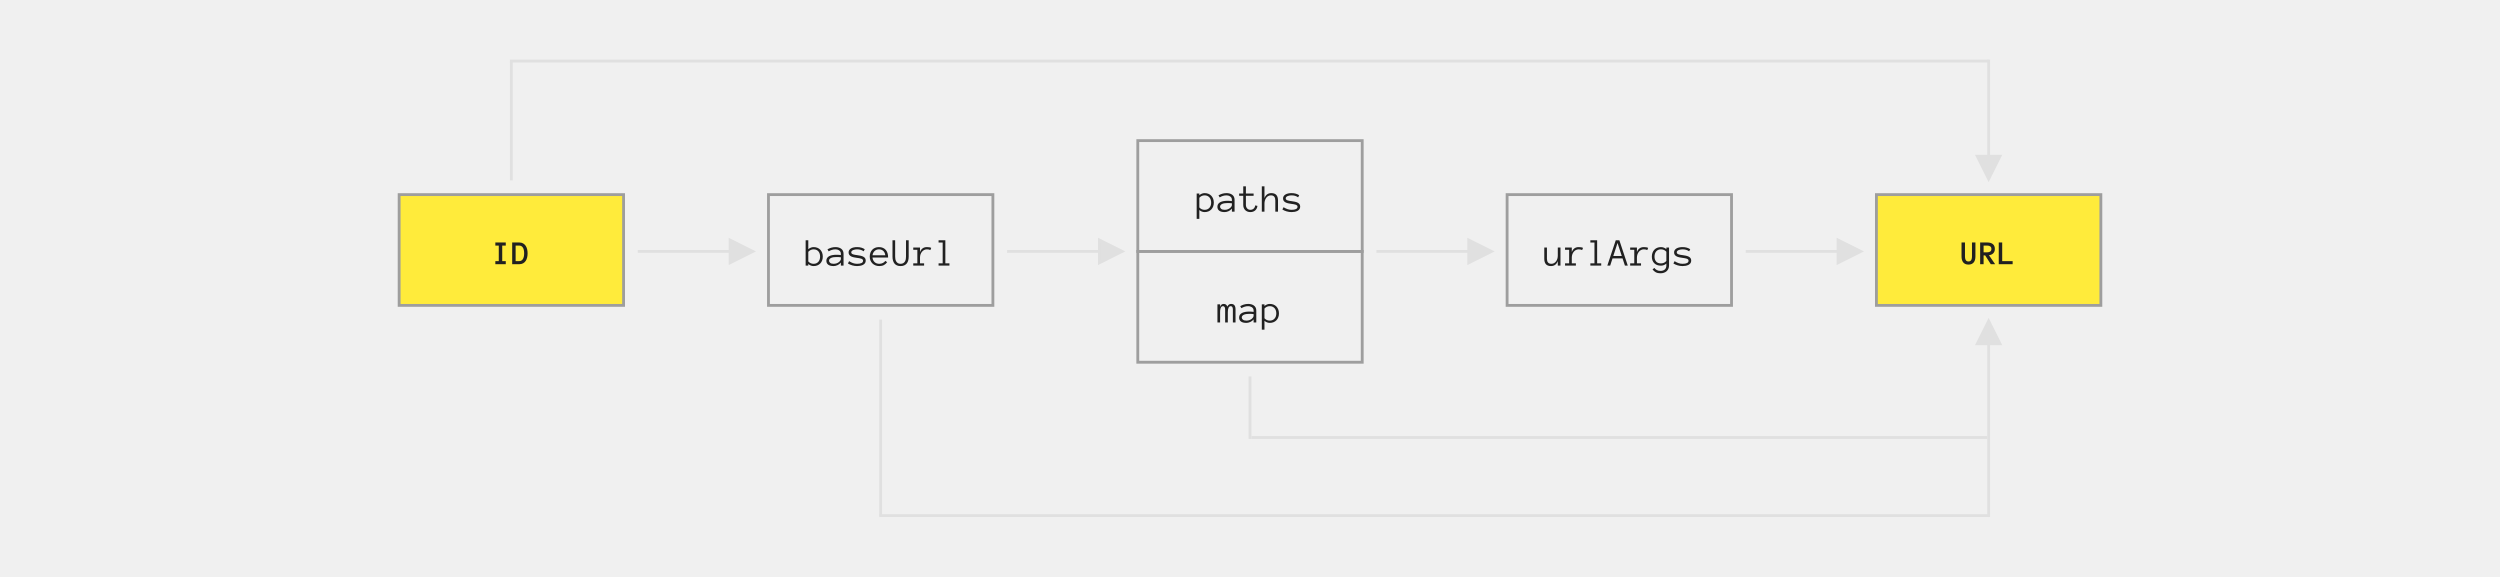
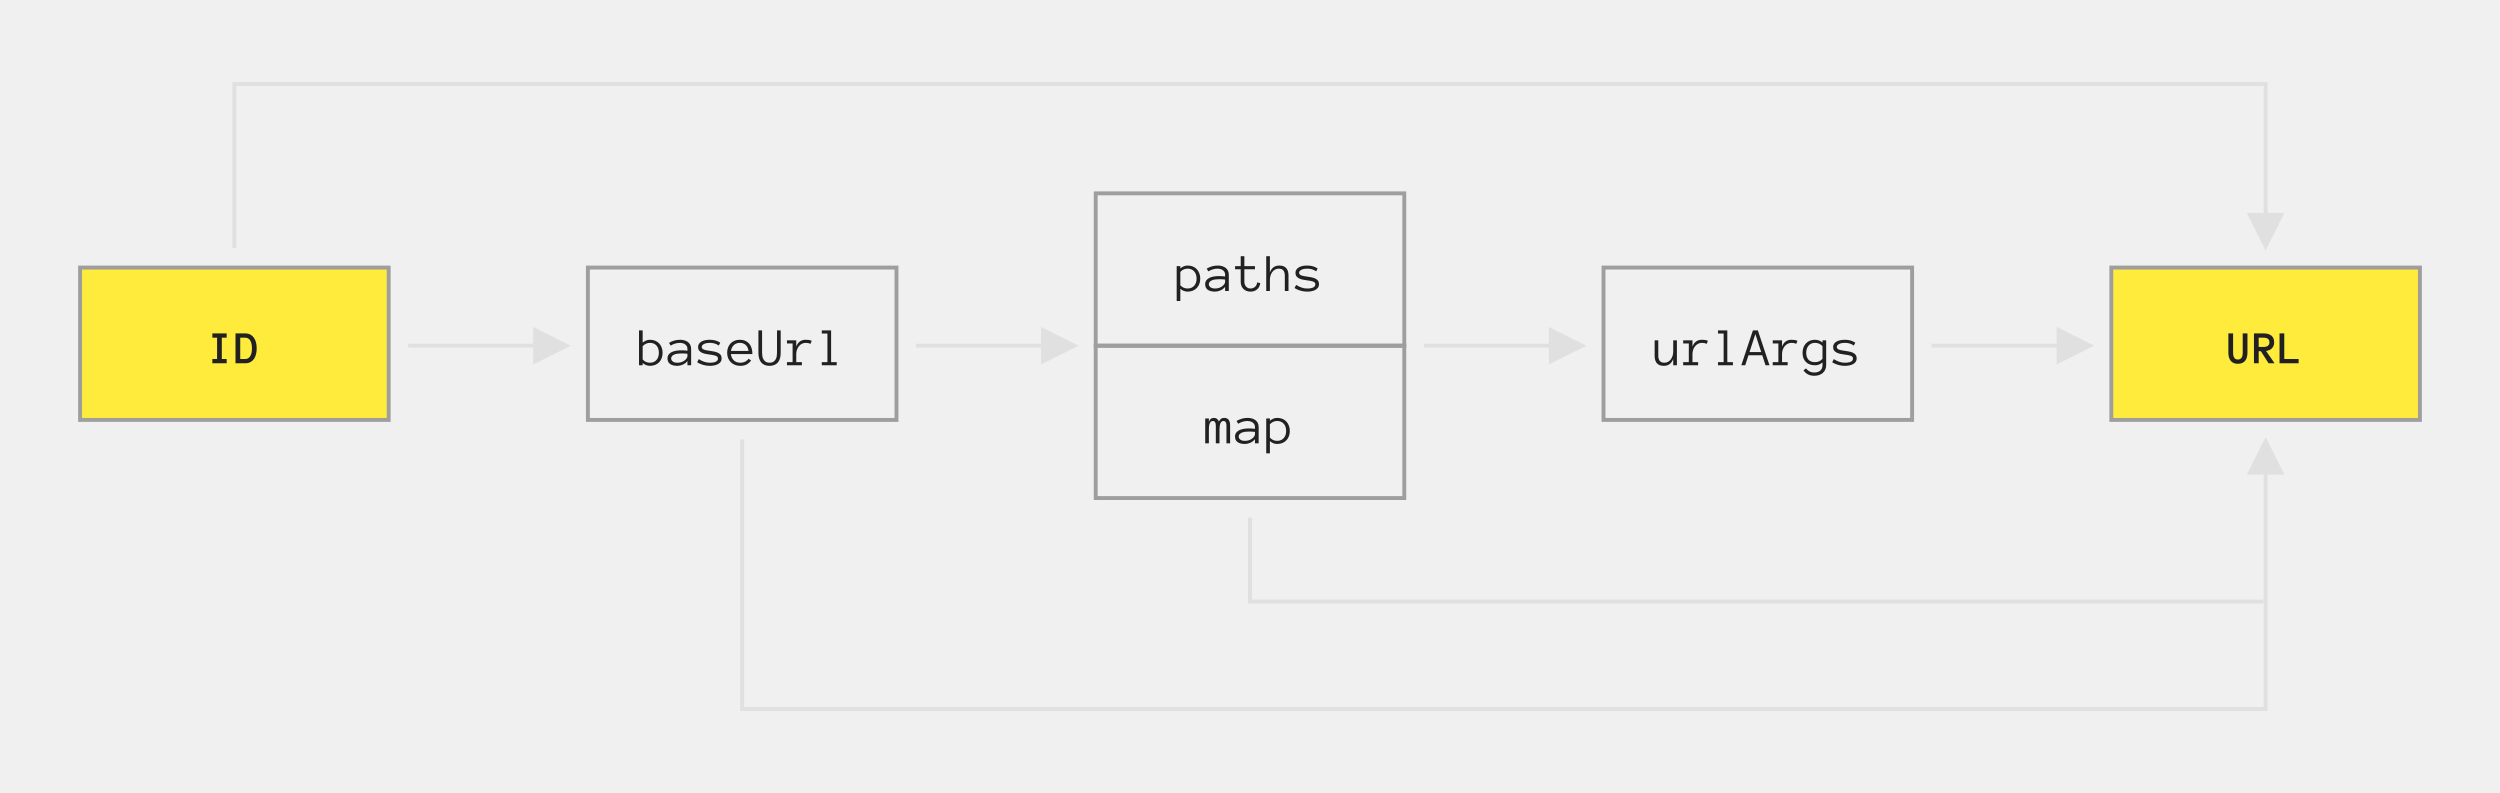
- <svg xmlns="http://www.w3.org/2000/svg" xmlns:xlink="http://www.w3.org/1999/xlink" width="880px" height="203px" viewBox="0 0 880 203" version="1.1">
+ <svg xmlns="http://www.w3.org/2000/svg" xmlns:xlink="http://www.w3.org/1999/xlink" width="640px" height="203px" viewBox="0 0 640 203" version="1.1">
  <defs>
    <rect id="path-1" x="0" y="0" width="80" height="40" />
    <mask id="mask-2" maskContentUnits="userSpaceOnUse" maskUnits="objectBoundingBox" x="0" y="0" width="80" height="40" fill="white">
      <use xlink:href="#path-1" />
    </mask>
    <rect id="path-3" x="0" y="0" width="80" height="40" />
    <mask id="mask-4" maskContentUnits="userSpaceOnUse" maskUnits="objectBoundingBox" x="0" y="0" width="80" height="40" fill="white">
      <use xlink:href="#path-3" />
    </mask>
    <rect id="path-5" x="0" y="0" width="80" height="40" />
    <mask id="mask-6" maskContentUnits="userSpaceOnUse" maskUnits="objectBoundingBox" x="0" y="0" width="80" height="40" fill="white">
      <use xlink:href="#path-5" />
    </mask>
    <rect id="path-7" x="0" y="0" width="80" height="40" />
    <mask id="mask-8" maskContentUnits="userSpaceOnUse" maskUnits="objectBoundingBox" x="0" y="0" width="80" height="40" fill="white">
      <use xlink:href="#path-7" />
    </mask>
    <rect id="path-9" x="0" y="0" width="80" height="40" />
    <mask id="mask-10" maskContentUnits="userSpaceOnUse" maskUnits="objectBoundingBox" x="0" y="0" width="80" height="40" fill="white">
      <use xlink:href="#path-9" />
    </mask>
    <rect id="path-11" x="0" y="0" width="80" height="40" />
    <mask id="mask-12" maskContentUnits="userSpaceOnUse" maskUnits="objectBoundingBox" x="0" y="0" width="80" height="40" fill="white">
      <use xlink:href="#path-11" />
    </mask>
  </defs>
  <g id="resolve" stroke="none" stroke-width="1" fill="none" fill-rule="evenodd">
    <g id="resolve.AMD">
-       <g id="resolve" transform="translate(140, 20)">
+       <g id="resolve" transform="translate(20, 20)">
        <g id="config-urlArgs" transform="translate(390, 48)">
          <use id="配置" stroke="#9E9E9E" mask="url(#mask-2)" stroke-width="2" xlink:href="#path-1" />
          <path d="M13.586,19.129 L14.522,19.129 L14.522,23.066 C14.522,23.636 14.647,24.077 14.895,24.389 C15.143,24.701 15.543,24.857 16.095,24.857 C16.441,24.857 16.753,24.778 17.031,24.618 C17.309,24.459 17.546,24.246 17.742,23.979 C17.938,23.712 18.087,23.407 18.19,23.063 C18.292,22.719 18.344,22.36 18.344,21.986 L18.344,19.129 L19.287,19.129 L19.287,25.5 L18.344,25.5 L18.344,23.907 C17.897,25.074 17.095,25.657 15.938,25.657 C14.37,25.657 13.586,24.794 13.586,23.066 L13.586,19.129 Z M26.916,20.024 C26.579,19.856 26.178,19.771 25.713,19.771 C25.33,19.771 24.988,19.854 24.688,20.018 C24.387,20.182 24.132,20.397 23.922,20.664 C23.712,20.93 23.552,21.236 23.44,21.58 C23.328,21.924 23.272,22.278 23.272,22.643 L23.272,24.7 L24.715,24.7 L24.715,25.5 L20.894,25.5 L20.894,24.7 L22.336,24.7 L22.336,19.929 L20.894,19.929 L20.894,19.129 L23.272,19.129 L23.272,20.729 C23.701,19.562 24.514,18.979 25.713,18.979 C26.036,18.979 26.318,18.999 26.557,19.04 C26.796,19.081 27.019,19.154 27.224,19.259 L26.916,20.024 Z M33.629,25.5 L29.808,25.5 L29.808,24.7 L31.25,24.7 L31.25,17.379 L29.808,17.379 L29.808,16.579 L32.193,16.579 L32.193,24.7 L33.629,24.7 L33.629,25.5 Z M42.98,25.5 L41.976,25.5 L41.135,22.95 L37.607,22.95 L36.78,25.5 L35.775,25.5 L38.742,16.579 L40.014,16.579 L42.98,25.5 Z M40.868,22.123 L39.371,17.522 L37.874,22.123 L40.868,22.123 Z M49.844,20.024 C49.507,19.856 49.105,19.771 48.641,19.771 C48.258,19.771 47.916,19.854 47.615,20.018 C47.314,20.182 47.059,20.397 46.85,20.664 C46.64,20.93 46.479,21.236 46.368,21.58 C46.256,21.924 46.2,22.278 46.2,22.643 L46.2,24.7 L47.643,24.7 L47.643,25.5 L43.821,25.5 L43.821,24.7 L45.264,24.7 L45.264,19.929 L43.821,19.929 L43.821,19.129 L46.2,19.129 L46.2,20.729 C46.629,19.562 47.442,18.979 48.641,18.979 C48.964,18.979 49.246,18.999 49.485,19.04 C49.724,19.081 49.946,19.154 50.151,19.259 L49.844,20.024 Z M57.5,25.432 C57.5,25.869 57.425,26.259 57.274,26.601 C57.124,26.942 56.913,27.232 56.642,27.469 C56.371,27.706 56.052,27.887 55.685,28.012 C55.318,28.138 54.909,28.2 54.458,28.2 C53.825,28.2 53.286,28.082 52.841,27.845 C52.397,27.608 52.013,27.266 51.689,26.819 L52.346,26.313 C52.542,26.61 52.824,26.858 53.193,27.059 C53.563,27.259 53.984,27.359 54.458,27.359 C55.105,27.359 55.617,27.196 55.993,26.871 C56.369,26.545 56.557,26.074 56.557,25.459 L56.557,24.775 C56.001,25.268 55.367,25.514 54.656,25.514 C53.658,25.514 52.874,25.229 52.305,24.659 C51.735,24.09 51.45,23.31 51.45,22.321 C51.45,21.838 51.524,21.393 51.672,20.985 C51.82,20.577 52.032,20.224 52.308,19.925 C52.584,19.627 52.92,19.394 53.316,19.228 C53.713,19.062 54.16,18.979 54.656,18.979 C55.003,18.979 55.339,19.039 55.665,19.16 C55.99,19.28 56.288,19.462 56.557,19.703 L56.557,19.129 L57.5,19.129 L57.5,25.432 Z M56.557,20.612 C56.288,20.316 55.993,20.102 55.671,19.97 C55.35,19.838 55.012,19.771 54.656,19.771 C54.283,19.771 53.953,19.838 53.668,19.97 C53.384,20.102 53.148,20.282 52.961,20.51 C52.774,20.738 52.632,21.008 52.534,21.32 C52.436,21.632 52.387,21.966 52.387,22.321 C52.387,23.05 52.576,23.632 52.954,24.064 C53.332,24.497 53.9,24.714 54.656,24.714 C55.012,24.714 55.35,24.647 55.671,24.512 C55.993,24.378 56.288,24.16 56.557,23.859 L56.557,20.612 Z M65.307,23.736 C65.307,24.11 65.213,24.42 65.026,24.666 C64.84,24.912 64.599,25.108 64.305,25.254 C64.011,25.4 63.683,25.503 63.321,25.565 C62.958,25.626 62.604,25.657 62.258,25.657 C61.679,25.657 61.103,25.573 60.528,25.404 C59.954,25.236 59.457,25.015 59.038,24.741 L59.455,23.935 C59.924,24.231 60.387,24.459 60.843,24.618 C61.299,24.778 61.77,24.857 62.258,24.857 C63.666,24.857 64.37,24.493 64.37,23.764 C64.37,23.586 64.312,23.441 64.196,23.33 C64.08,23.218 63.924,23.127 63.728,23.056 C63.532,22.986 63.307,22.93 63.054,22.889 C62.801,22.848 62.536,22.809 62.258,22.772 C61.902,22.722 61.549,22.663 61.198,22.595 C60.847,22.526 60.527,22.424 60.238,22.287 C59.948,22.15 59.716,21.968 59.541,21.74 C59.365,21.512 59.277,21.212 59.277,20.838 C59.277,20.519 59.358,20.243 59.52,20.011 C59.682,19.778 59.898,19.585 60.169,19.43 C60.441,19.275 60.758,19.161 61.123,19.088 C61.488,19.015 61.866,18.979 62.258,18.979 C62.818,18.979 63.32,19.043 63.762,19.173 C64.204,19.303 64.603,19.489 64.958,19.73 L64.582,20.462 C64.217,20.207 63.848,20.028 63.475,19.925 C63.101,19.823 62.695,19.771 62.258,19.771 C62.062,19.771 61.844,19.789 61.605,19.823 C61.366,19.857 61.144,19.916 60.938,20 C60.733,20.085 60.561,20.194 60.422,20.329 C60.283,20.463 60.214,20.633 60.214,20.838 C60.214,21.016 60.272,21.158 60.388,21.265 C60.504,21.372 60.66,21.461 60.856,21.532 C61.052,21.602 61.277,21.658 61.53,21.699 C61.783,21.74 62.048,21.779 62.326,21.815 C62.673,21.866 63.022,21.925 63.375,21.993 C63.729,22.062 64.05,22.162 64.339,22.294 C64.629,22.426 64.862,22.606 65.04,22.834 C65.218,23.062 65.307,23.363 65.307,23.736 Z" id="urlArgs" fill="#212121" />
        </g>
        <g id="config-paths-&amp;-config-map" transform="translate(260, 29)">
          <g id="config-map" transform="translate(0, 39)">
            <use id="配置" stroke="#9E9E9E" mask="url(#mask-4)" stroke-width="2" xlink:href="#path-3" />
            <path d="M34.907,25.5 L33.971,25.5 L33.971,20.92 C33.971,20.555 33.907,20.273 33.779,20.072 C33.652,19.872 33.467,19.771 33.226,19.771 C32.87,19.771 32.609,19.958 32.443,20.332 C32.277,20.706 32.193,21.23 32.193,21.904 L32.193,25.5 L31.25,25.5 L31.25,20.92 C31.25,20.555 31.185,20.273 31.055,20.072 C30.925,19.872 30.74,19.771 30.498,19.771 C30.275,19.771 30.097,19.838 29.965,19.97 C29.833,20.102 29.729,20.271 29.654,20.476 C29.579,20.681 29.53,20.909 29.507,21.159 C29.484,21.41 29.473,21.658 29.473,21.904 L29.473,25.5 L28.536,25.5 L28.536,19.129 L29.473,19.129 L29.473,20.052 C29.669,19.336 30.095,18.979 30.751,18.979 C31.375,18.979 31.799,19.291 32.022,19.915 C32.332,19.291 32.77,18.979 33.335,18.979 C33.877,18.979 34.275,19.139 34.528,19.46 C34.781,19.782 34.907,20.268 34.907,20.92 L34.907,25.5 Z M36.165,23.777 C36.165,23.376 36.265,23.04 36.466,22.769 C36.666,22.498 36.93,22.284 37.255,22.126 C37.581,21.969 37.955,21.855 38.376,21.785 C38.798,21.714 39.228,21.679 39.665,21.679 C39.834,21.679 39.985,21.681 40.12,21.686 C40.254,21.69 40.382,21.697 40.502,21.706 C40.623,21.715 40.745,21.727 40.868,21.74 C40.991,21.754 41.126,21.77 41.271,21.788 L41.271,21.33 C41.271,21.02 41.204,20.765 41.07,20.564 C40.935,20.364 40.77,20.206 40.574,20.089 C40.378,19.973 40.173,19.891 39.959,19.843 C39.745,19.795 39.563,19.771 39.412,19.771 C38.938,19.771 38.501,19.835 38.1,19.963 C37.699,20.09 37.325,20.261 36.979,20.476 L36.555,19.771 C36.938,19.539 37.367,19.349 37.843,19.201 C38.32,19.053 38.842,18.979 39.412,18.979 C39.758,18.979 40.099,19.023 40.434,19.112 C40.769,19.201 41.07,19.337 41.336,19.522 C41.603,19.707 41.816,19.949 41.976,20.25 C42.135,20.551 42.215,20.911 42.215,21.33 L42.215,25.5 L41.271,25.5 L41.271,24.434 C41.107,24.639 40.922,24.819 40.714,24.974 C40.507,25.129 40.289,25.255 40.062,25.353 C39.834,25.451 39.606,25.526 39.378,25.579 C39.15,25.631 38.934,25.657 38.729,25.657 C37.885,25.657 37.247,25.495 36.814,25.172 C36.382,24.848 36.165,24.383 36.165,23.777 Z M38.729,24.857 C39.12,24.857 39.472,24.799 39.785,24.683 C40.097,24.567 40.362,24.422 40.581,24.249 C40.8,24.076 40.97,23.891 41.09,23.695 C41.211,23.499 41.271,23.322 41.271,23.162 L41.271,22.561 C40.966,22.515 40.673,22.49 40.393,22.485 C40.113,22.481 39.87,22.479 39.665,22.479 C39.328,22.479 39.003,22.501 38.691,22.547 C38.379,22.592 38.106,22.667 37.874,22.769 C37.642,22.872 37.455,23.005 37.313,23.169 C37.172,23.333 37.102,23.536 37.102,23.777 C37.102,24.046 37.233,24.293 37.495,24.519 C37.757,24.745 38.168,24.857 38.729,24.857 Z M50.192,22.321 C50.192,22.818 50.115,23.269 49.96,23.675 C49.805,24.08 49.587,24.43 49.307,24.724 C49.027,25.018 48.688,25.247 48.292,25.411 C47.896,25.575 47.451,25.657 46.959,25.657 C46.622,25.657 46.295,25.596 45.978,25.473 C45.661,25.35 45.366,25.167 45.093,24.926 L45.093,28.05 L44.156,28.05 L44.156,19.129 L45.093,19.129 L45.093,19.717 C45.672,19.225 46.294,18.979 46.959,18.979 C47.451,18.979 47.896,19.059 48.292,19.221 C48.688,19.383 49.027,19.613 49.307,19.912 C49.587,20.21 49.805,20.566 49.96,20.978 C50.115,21.39 50.192,21.838 50.192,22.321 Z M49.256,22.321 C49.256,21.966 49.207,21.632 49.109,21.32 C49.011,21.008 48.864,20.738 48.668,20.51 C48.472,20.282 48.232,20.102 47.947,19.97 C47.662,19.838 47.333,19.771 46.959,19.771 C46.604,19.771 46.272,19.838 45.964,19.97 C45.657,20.102 45.366,20.316 45.093,20.612 L45.093,24.03 C45.366,24.326 45.657,24.538 45.964,24.666 C46.272,24.794 46.604,24.857 46.959,24.857 C47.333,24.857 47.662,24.791 47.947,24.659 C48.232,24.527 48.472,24.347 48.668,24.119 C48.864,23.891 49.011,23.624 49.109,23.316 C49.207,23.008 49.256,22.677 49.256,22.321 Z" id="map" fill="#212121" />
          </g>
          <g id="config-paths">
            <use id="配置" stroke="#9E9E9E" mask="url(#mask-6)" stroke-width="2" xlink:href="#path-5" />
            <path d="M27.265,22.321 C27.265,22.818 27.187,23.269 27.032,23.675 C26.877,24.08 26.66,24.43 26.379,24.724 C26.099,25.018 25.761,25.247 25.364,25.411 C24.968,25.575 24.523,25.657 24.031,25.657 C23.694,25.657 23.367,25.596 23.05,25.473 C22.734,25.35 22.438,25.167 22.165,24.926 L22.165,28.05 L21.229,28.05 L21.229,19.129 L22.165,19.129 L22.165,19.717 C22.744,19.225 23.366,18.979 24.031,18.979 C24.523,18.979 24.968,19.059 25.364,19.221 C25.761,19.383 26.099,19.613 26.379,19.912 C26.66,20.21 26.877,20.566 27.032,20.978 C27.187,21.39 27.265,21.838 27.265,22.321 Z M26.328,22.321 C26.328,21.966 26.279,21.632 26.181,21.32 C26.083,21.008 25.936,20.738 25.74,20.51 C25.544,20.282 25.304,20.102 25.019,19.97 C24.734,19.838 24.405,19.771 24.031,19.771 C23.676,19.771 23.344,19.838 23.037,19.97 C22.729,20.102 22.438,20.316 22.165,20.612 L22.165,24.03 C22.438,24.326 22.729,24.538 23.037,24.666 C23.344,24.794 23.676,24.857 24.031,24.857 C24.405,24.857 24.734,24.791 25.019,24.659 C25.304,24.527 25.544,24.347 25.74,24.119 C25.936,23.891 26.083,23.624 26.181,23.316 C26.279,23.008 26.328,22.677 26.328,22.321 Z M28.522,23.777 C28.522,23.376 28.623,23.04 28.823,22.769 C29.024,22.498 29.287,22.284 29.613,22.126 C29.939,21.969 30.312,21.855 30.734,21.785 C31.155,21.714 31.585,21.679 32.022,21.679 C32.191,21.679 32.343,21.681 32.477,21.686 C32.611,21.69 32.739,21.697 32.86,21.706 C32.981,21.715 33.103,21.727 33.226,21.74 C33.349,21.754 33.483,21.77 33.629,21.788 L33.629,21.33 C33.629,21.02 33.562,20.765 33.427,20.564 C33.293,20.364 33.128,20.206 32.932,20.089 C32.736,19.973 32.531,19.891 32.316,19.843 C32.102,19.795 31.92,19.771 31.77,19.771 C31.296,19.771 30.858,19.835 30.457,19.963 C30.056,20.09 29.682,20.261 29.336,20.476 L28.912,19.771 C29.295,19.539 29.724,19.349 30.201,19.201 C30.677,19.053 31.2,18.979 31.77,18.979 C32.116,18.979 32.457,19.023 32.792,19.112 C33.126,19.201 33.427,19.337 33.694,19.522 C33.96,19.707 34.174,19.949 34.333,20.25 C34.493,20.551 34.572,20.911 34.572,21.33 L34.572,25.5 L33.629,25.5 L33.629,24.434 C33.465,24.639 33.279,24.819 33.072,24.974 C32.864,25.129 32.647,25.255 32.419,25.353 C32.191,25.451 31.963,25.526 31.735,25.579 C31.507,25.631 31.291,25.657 31.086,25.657 C30.243,25.657 29.605,25.495 29.172,25.172 C28.739,24.848 28.522,24.383 28.522,23.777 Z M31.086,24.857 C31.478,24.857 31.83,24.799 32.142,24.683 C32.454,24.567 32.72,24.422 32.938,24.249 C33.157,24.076 33.327,23.891 33.448,23.695 C33.569,23.499 33.629,23.322 33.629,23.162 L33.629,22.561 C33.324,22.515 33.031,22.49 32.75,22.485 C32.47,22.481 32.228,22.479 32.022,22.479 C31.685,22.479 31.361,22.501 31.048,22.547 C30.736,22.592 30.464,22.667 30.231,22.769 C29.999,22.872 29.812,23.005 29.671,23.169 C29.53,23.333 29.459,23.536 29.459,23.777 C29.459,24.046 29.59,24.293 29.852,24.519 C30.114,24.745 30.525,24.857 31.086,24.857 Z M42.618,23.47 C42.545,24.14 42.282,24.672 41.829,25.066 C41.375,25.46 40.809,25.657 40.13,25.657 C39.756,25.657 39.414,25.596 39.104,25.473 C38.795,25.35 38.53,25.179 38.312,24.96 C38.093,24.741 37.923,24.478 37.802,24.17 C37.681,23.863 37.621,23.527 37.621,23.162 L37.621,19.929 L36.179,19.929 L36.179,19.129 L37.621,19.129 L37.621,16.579 L38.558,16.579 L38.558,19.129 L41.271,19.129 L41.271,19.929 L38.558,19.929 L38.558,23.162 C38.558,23.395 38.595,23.613 38.67,23.818 C38.746,24.023 38.85,24.203 38.985,24.358 C39.119,24.513 39.282,24.635 39.474,24.724 C39.665,24.813 39.884,24.857 40.13,24.857 C40.595,24.857 40.983,24.713 41.295,24.423 C41.608,24.134 41.786,23.759 41.832,23.299 L42.618,23.47 Z M49.857,25.5 L48.914,25.5 L48.914,21.569 C48.914,21 48.791,20.558 48.545,20.243 C48.299,19.929 47.9,19.771 47.349,19.771 C47.002,19.771 46.689,19.851 46.409,20.011 C46.128,20.17 45.89,20.383 45.694,20.65 C45.498,20.917 45.349,21.222 45.247,21.566 C45.144,21.91 45.093,22.269 45.093,22.643 L45.093,25.5 L44.156,25.5 L44.156,16.579 L45.093,16.579 L45.093,20.729 C45.544,19.562 46.348,18.979 47.506,18.979 C49.074,18.979 49.857,19.842 49.857,21.569 L49.857,25.5 Z M57.664,23.736 C57.664,24.11 57.571,24.42 57.384,24.666 C57.197,24.912 56.957,25.108 56.663,25.254 C56.369,25.4 56.041,25.503 55.678,25.565 C55.316,25.626 54.962,25.657 54.615,25.657 C54.036,25.657 53.46,25.573 52.886,25.404 C52.312,25.236 51.815,25.015 51.396,24.741 L51.812,23.935 C52.282,24.231 52.744,24.459 53.2,24.618 C53.656,24.778 54.128,24.857 54.615,24.857 C56.023,24.857 56.728,24.493 56.728,23.764 C56.728,23.586 56.669,23.441 56.553,23.33 C56.437,23.218 56.281,23.127 56.085,23.056 C55.889,22.986 55.665,22.93 55.412,22.889 C55.159,22.848 54.893,22.809 54.615,22.772 C54.26,22.722 53.907,22.663 53.556,22.595 C53.205,22.526 52.885,22.424 52.595,22.287 C52.306,22.15 52.073,21.968 51.898,21.74 C51.722,21.512 51.635,21.212 51.635,20.838 C51.635,20.519 51.716,20.243 51.877,20.011 C52.039,19.778 52.256,19.585 52.527,19.43 C52.798,19.275 53.116,19.161 53.48,19.088 C53.845,19.015 54.223,18.979 54.615,18.979 C55.176,18.979 55.677,19.043 56.119,19.173 C56.561,19.303 56.96,19.489 57.315,19.73 L56.939,20.462 C56.575,20.207 56.206,20.028 55.832,19.925 C55.458,19.823 55.053,19.771 54.615,19.771 C54.419,19.771 54.202,19.789 53.962,19.823 C53.723,19.857 53.501,19.916 53.296,20 C53.091,20.085 52.919,20.194 52.78,20.329 C52.641,20.463 52.571,20.633 52.571,20.838 C52.571,21.016 52.629,21.158 52.746,21.265 C52.862,21.372 53.018,21.461 53.214,21.532 C53.41,21.602 53.634,21.658 53.887,21.699 C54.14,21.74 54.406,21.779 54.684,21.815 C55.03,21.866 55.38,21.925 55.733,21.993 C56.086,22.062 56.407,22.162 56.697,22.294 C56.986,22.426 57.22,22.606 57.397,22.834 C57.575,23.062 57.664,23.363 57.664,23.736 Z" id="paths" fill="#212121" />
          </g>
        </g>
        <g id="config-baseUrl" transform="translate(130, 48)">
          <use id="配置" stroke="#9E9E9E" mask="url(#mask-8)" stroke-width="2" xlink:href="#path-7" />
          <path d="M19.622,22.321 C19.622,22.809 19.547,23.258 19.396,23.668 C19.246,24.078 19.031,24.43 18.75,24.724 C18.47,25.018 18.132,25.247 17.735,25.411 C17.339,25.575 16.895,25.657 16.402,25.657 C16.056,25.657 15.724,25.596 15.408,25.473 C15.091,25.35 14.796,25.167 14.522,24.926 L14.522,25.5 L13.586,25.5 L13.586,16.579 L14.522,16.579 L14.522,19.717 C14.796,19.484 15.091,19.303 15.408,19.173 C15.724,19.043 16.056,18.979 16.402,18.979 C16.895,18.979 17.339,19.062 17.735,19.228 C18.132,19.394 18.47,19.625 18.75,19.918 C19.031,20.212 19.246,20.566 19.396,20.978 C19.547,21.39 19.622,21.838 19.622,22.321 Z M18.672,22.321 C18.672,21.957 18.625,21.621 18.532,21.313 C18.438,21.005 18.296,20.738 18.104,20.51 C17.913,20.282 17.675,20.102 17.39,19.97 C17.105,19.838 16.776,19.771 16.402,19.771 C15.682,19.771 15.056,20.056 14.522,20.626 L14.522,24.03 C14.796,24.326 15.089,24.538 15.401,24.666 C15.713,24.794 16.047,24.857 16.402,24.857 C16.776,24.857 17.103,24.791 17.383,24.659 C17.664,24.527 17.899,24.347 18.091,24.119 C18.282,23.891 18.427,23.624 18.525,23.316 C18.623,23.008 18.672,22.677 18.672,22.321 Z M20.88,23.777 C20.88,23.376 20.98,23.04 21.181,22.769 C21.381,22.498 21.644,22.284 21.97,22.126 C22.296,21.969 22.67,21.855 23.091,21.785 C23.513,21.714 23.942,21.679 24.38,21.679 C24.549,21.679 24.7,21.681 24.834,21.686 C24.969,21.69 25.097,21.697 25.217,21.706 C25.338,21.715 25.46,21.727 25.583,21.74 C25.706,21.754 25.84,21.77 25.986,21.788 L25.986,21.33 C25.986,21.02 25.919,20.765 25.785,20.564 C25.65,20.364 25.485,20.206 25.289,20.089 C25.093,19.973 24.888,19.891 24.674,19.843 C24.46,19.795 24.277,19.771 24.127,19.771 C23.653,19.771 23.215,19.835 22.814,19.963 C22.413,20.09 22.04,20.261 21.693,20.476 L21.27,19.771 C21.652,19.539 22.082,19.349 22.558,19.201 C23.034,19.053 23.557,18.979 24.127,18.979 C24.473,18.979 24.814,19.023 25.149,19.112 C25.484,19.201 25.785,19.337 26.051,19.522 C26.318,19.707 26.531,19.949 26.69,20.25 C26.85,20.551 26.93,20.911 26.93,21.33 L26.93,25.5 L25.986,25.5 L25.986,24.434 C25.822,24.639 25.637,24.819 25.429,24.974 C25.222,25.129 25.004,25.255 24.776,25.353 C24.549,25.451 24.321,25.526 24.093,25.579 C23.865,25.631 23.648,25.657 23.443,25.657 C22.6,25.657 21.962,25.495 21.529,25.172 C21.096,24.848 20.88,24.383 20.88,23.777 Z M23.443,24.857 C23.835,24.857 24.187,24.799 24.5,24.683 C24.812,24.567 25.077,24.422 25.296,24.249 C25.515,24.076 25.684,23.891 25.805,23.695 C25.926,23.499 25.986,23.322 25.986,23.162 L25.986,22.561 C25.681,22.515 25.388,22.49 25.108,22.485 C24.828,22.481 24.585,22.479 24.38,22.479 C24.043,22.479 23.718,22.501 23.406,22.547 C23.094,22.592 22.821,22.667 22.589,22.769 C22.356,22.872 22.17,23.005 22.028,23.169 C21.887,23.333 21.816,23.536 21.816,23.777 C21.816,24.046 21.947,24.293 22.209,24.519 C22.472,24.745 22.883,24.857 23.443,24.857 Z M34.736,23.736 C34.736,24.11 34.643,24.42 34.456,24.666 C34.269,24.912 34.029,25.108 33.735,25.254 C33.441,25.4 33.113,25.503 32.75,25.565 C32.388,25.626 32.034,25.657 31.688,25.657 C31.109,25.657 30.532,25.573 29.958,25.404 C29.384,25.236 28.887,25.015 28.468,24.741 L28.885,23.935 C29.354,24.231 29.817,24.459 30.272,24.618 C30.728,24.778 31.2,24.857 31.688,24.857 C33.096,24.857 33.8,24.493 33.8,23.764 C33.8,23.586 33.742,23.441 33.625,23.33 C33.509,23.218 33.353,23.127 33.157,23.056 C32.961,22.986 32.737,22.93 32.484,22.889 C32.231,22.848 31.965,22.809 31.688,22.772 C31.332,22.722 30.979,22.663 30.628,22.595 C30.277,22.526 29.957,22.424 29.667,22.287 C29.378,22.15 29.146,21.968 28.97,21.74 C28.795,21.512 28.707,21.212 28.707,20.838 C28.707,20.519 28.788,20.243 28.95,20.011 C29.111,19.778 29.328,19.585 29.599,19.43 C29.87,19.275 30.188,19.161 30.553,19.088 C30.917,19.015 31.296,18.979 31.688,18.979 C32.248,18.979 32.749,19.043 33.191,19.173 C33.633,19.303 34.032,19.489 34.388,19.73 L34.012,20.462 C33.647,20.207 33.278,20.028 32.904,19.925 C32.531,19.823 32.125,19.771 31.688,19.771 C31.492,19.771 31.274,19.789 31.035,19.823 C30.795,19.857 30.573,19.916 30.368,20 C30.163,20.085 29.991,20.194 29.852,20.329 C29.713,20.463 29.644,20.633 29.644,20.838 C29.644,21.016 29.702,21.158 29.818,21.265 C29.934,21.372 30.09,21.461 30.286,21.532 C30.482,21.602 30.707,21.658 30.959,21.699 C31.212,21.74 31.478,21.779 31.756,21.815 C32.102,21.866 32.452,21.925 32.805,21.993 C33.158,22.062 33.48,22.162 33.769,22.294 C34.058,22.426 34.292,22.606 34.47,22.834 C34.647,23.062 34.736,23.363 34.736,23.736 Z M37.115,22.643 C37.184,23.317 37.43,23.855 37.854,24.256 C38.277,24.657 38.829,24.857 39.508,24.857 C39.986,24.857 40.412,24.759 40.786,24.563 C41.16,24.368 41.44,24.124 41.627,23.832 L42.283,24.283 C41.964,24.73 41.584,25.07 41.142,25.305 C40.7,25.54 40.155,25.657 39.508,25.657 C39.016,25.657 38.564,25.575 38.154,25.411 C37.744,25.247 37.39,25.018 37.091,24.724 C36.793,24.43 36.562,24.08 36.397,23.675 C36.233,23.269 36.151,22.818 36.151,22.321 C36.151,21.838 36.225,21.393 36.374,20.985 C36.522,20.577 36.736,20.224 37.016,19.925 C37.296,19.627 37.637,19.394 38.038,19.228 C38.439,19.062 38.888,18.979 39.385,18.979 C39.927,18.979 40.401,19.07 40.807,19.252 C41.212,19.434 41.551,19.686 41.822,20.007 C42.093,20.329 42.293,20.713 42.423,21.159 C42.553,21.606 42.618,22.1 42.618,22.643 L37.115,22.643 Z M41.627,21.843 C41.522,21.146 41.269,20.626 40.868,20.284 C40.467,19.942 39.973,19.771 39.385,19.771 C39.084,19.771 38.806,19.82 38.551,19.918 C38.296,20.016 38.07,20.157 37.874,20.339 C37.678,20.521 37.514,20.741 37.382,20.999 C37.25,21.256 37.165,21.537 37.129,21.843 L41.627,21.843 Z M49.857,22.321 C49.857,22.827 49.802,23.285 49.69,23.695 C49.578,24.105 49.405,24.455 49.17,24.745 C48.936,25.034 48.638,25.258 48.278,25.418 C47.918,25.577 47.492,25.657 47,25.657 C46.503,25.657 46.076,25.577 45.718,25.418 C45.361,25.258 45.067,25.034 44.836,24.745 C44.606,24.455 44.435,24.103 44.324,23.688 C44.212,23.274 44.156,22.813 44.156,22.308 L44.156,16.579 L45.093,16.579 L45.093,22.321 C45.093,22.59 45.117,22.875 45.165,23.176 C45.212,23.477 45.306,23.75 45.445,23.996 C45.584,24.242 45.778,24.447 46.026,24.611 C46.274,24.775 46.599,24.857 47,24.857 C47.401,24.857 47.728,24.775 47.981,24.611 C48.234,24.447 48.43,24.242 48.569,23.996 C48.708,23.75 48.8,23.477 48.846,23.176 C48.891,22.875 48.914,22.59 48.914,22.321 L48.914,16.579 L49.857,16.579 L49.857,22.321 Z M57.486,20.024 C57.149,19.856 56.748,19.771 56.283,19.771 C55.9,19.771 55.559,19.854 55.258,20.018 C54.957,20.182 54.702,20.397 54.492,20.664 C54.283,20.93 54.122,21.236 54.01,21.58 C53.899,21.924 53.843,22.278 53.843,22.643 L53.843,24.7 L55.285,24.7 L55.285,25.5 L51.464,25.5 L51.464,24.7 L52.906,24.7 L52.906,19.929 L51.464,19.929 L51.464,19.129 L53.843,19.129 L53.843,20.729 C54.271,19.562 55.085,18.979 56.283,18.979 C56.607,18.979 56.888,18.999 57.127,19.04 C57.367,19.081 57.589,19.154 57.794,19.259 L57.486,20.024 Z M64.199,25.5 L60.378,25.5 L60.378,24.7 L61.82,24.7 L61.82,17.379 L60.378,17.379 L60.378,16.579 L62.764,16.579 L62.764,24.7 L64.199,24.7 L64.199,25.5 Z" id="baseUrl" fill="#212121" />
        </g>
        <g id="URL" transform="translate(520, 48)">
          <use id="BG" stroke="#9E9E9E" mask="url(#mask-10)" stroke-width="2" fill="#FFEB3B" xlink:href="#path-9" />
          <path d="M35.348,22.275 C35.348,22.709 35.3,23.102 35.204,23.453 C35.108,23.805 34.96,24.104 34.759,24.353 C34.558,24.601 34.303,24.793 33.994,24.93 C33.686,25.066 33.32,25.135 32.898,25.135 C32.473,25.135 32.108,25.066 31.806,24.93 C31.503,24.793 31.251,24.601 31.05,24.353 C30.849,24.104 30.7,23.803 30.604,23.447 C30.509,23.092 30.461,22.697 30.461,22.264 L30.461,17.354 L31.674,17.354 L31.674,22.275 C31.674,22.467 31.687,22.665 31.715,22.87 C31.742,23.075 31.798,23.266 31.882,23.441 C31.966,23.617 32.09,23.761 32.254,23.872 C32.418,23.983 32.633,24.039 32.898,24.039 C33.16,24.039 33.373,23.983 33.537,23.872 C33.701,23.761 33.828,23.619 33.918,23.447 C34.008,23.275 34.066,23.085 34.094,22.876 C34.121,22.667 34.135,22.467 34.135,22.275 L34.135,17.354 L35.348,17.354 L35.348,22.275 Z M42.291,25 L40.756,25 L38.775,21.906 L38.225,21.906 L38.225,25 L37.012,25 L37.012,17.354 L39.531,17.354 C40.371,17.354 41.023,17.546 41.488,17.931 C41.953,18.315 42.186,18.885 42.186,19.639 C42.186,19.975 42.134,20.271 42.03,20.526 C41.927,20.782 41.78,21.002 41.591,21.186 C41.401,21.369 41.181,21.515 40.929,21.622 C40.677,21.729 40.404,21.803 40.111,21.842 L42.291,25 Z M40.973,19.621 C40.973,19.23 40.845,18.938 40.589,18.742 C40.333,18.547 39.98,18.449 39.531,18.449 L38.225,18.449 L38.225,20.811 L39.531,20.811 C39.98,20.811 40.333,20.713 40.589,20.518 C40.845,20.322 40.973,20.023 40.973,19.621 Z M48.449,25 L43.562,25 L43.562,17.354 L44.775,17.354 L44.775,23.91 L48.449,23.91 L48.449,25 Z" fill="#212121" />
        </g>
        <g id="ID" transform="translate(0, 48)">
          <use id="BG" stroke="#9E9E9E" mask="url(#mask-12)" stroke-width="2" fill="#FFEB3B" xlink:href="#path-11" />
          <path d="M38.031,25 L34.363,25 L34.363,23.91 L35.57,23.91 L35.57,18.449 L34.363,18.449 L34.363,17.354 L38.031,17.354 L38.031,18.449 L36.783,18.449 L36.783,23.91 L38.031,23.91 L38.031,25 Z M45.713,21.174 C45.713,21.686 45.659,22.173 45.552,22.636 C45.444,23.099 45.272,23.505 45.036,23.854 C44.8,24.204 44.495,24.482 44.122,24.689 C43.749,24.896 43.299,25 42.771,25 L40.287,25 L40.287,17.354 L42.771,17.354 C43.291,17.354 43.737,17.458 44.11,17.667 C44.483,17.876 44.788,18.154 45.024,18.502 C45.261,18.85 45.435,19.254 45.546,19.715 C45.657,20.176 45.713,20.662 45.713,21.174 Z M44.5,21.174 C44.5,20.291 44.35,19.616 44.049,19.149 C43.748,18.683 43.322,18.449 42.771,18.449 L41.5,18.449 L41.5,23.91 L42.771,23.91 C43.322,23.91 43.748,23.672 44.049,23.195 C44.35,22.719 44.5,22.045 44.5,21.174 Z" fill="#212121" />
        </g>
        <path d="M345,68.5 L384.5,68.5" id="Line" stroke="#E0E0E0" stroke-linecap="square" />
        <path d="M301,134 L559,134" id="Line" stroke="#E0E0E0" stroke-linecap="square" />
        <path d="M475,68.5 L514.5,68.5" id="Line" stroke="#E0E0E0" stroke-linecap="square" />
        <path d="M560,161.5 L560,93.5" id="Line" stroke="#E0E0E0" stroke-linecap="square" />
        <path d="M215,68.5 L254.5,68.5" id="Line" stroke="#E0E0E0" stroke-linecap="square" />
        <path d="M85,68.5 L124.5,68.5" id="Line" stroke="#E0E0E0" stroke-linecap="square" />
        <path d="M300,113 L300,134" id="Line" stroke="#E0E0E0" stroke-linecap="square" />
        <path d="M170,93 L170,161" id="Line" stroke="#E0E0E0" stroke-linecap="square" />
        <path d="M40,43 L40,2" id="Line" stroke="#E0E0E0" stroke-linecap="square" />
        <path d="M40,1.5 L559.5,1.5" id="Line" stroke="#E0E0E0" stroke-linecap="square" />
        <path d="M560,1.5 L560,42.5" id="Line" stroke="#E0E0E0" stroke-linecap="square" />
        <path d="M170,161.5 L559.5,161.5" id="Line" stroke="#E0E0E0" stroke-linecap="square" />
        <polygon id="Triangle" stroke="#E0E0E0" fill="#E0E0E0" transform="translate(251, 68.5) rotate(90) translate(-251, -68.5) " points="251 64.5 255 72.5 247 72.5" />
        <polygon id="Triangle" stroke="#E0E0E0" fill="#E0E0E0" transform="translate(381, 68.5) rotate(90) translate(-381, -68.5) " points="381 64.5 385 72.5 377 72.5" />
        <polygon id="Triangle" stroke="#E0E0E0" fill="#E0E0E0" points="560 93 564 101 556 101" />
        <polygon id="Triangle" stroke="#E0E0E0" fill="#E0E0E0" transform="translate(560, 39) rotate(180) translate(-560, -39) " points="560 35 564 43 556 43" />
        <polygon id="Triangle" stroke="#E0E0E0" fill="#E0E0E0" transform="translate(511, 68.5) rotate(90) translate(-511, -68.5) " points="511 64.5 515 72.5 507 72.5" />
        <polygon id="Triangle" stroke="#E0E0E0" fill="#E0E0E0" transform="translate(121, 68.5) rotate(90) translate(-121, -68.5) " points="121 64.5 125 72.5 117 72.5" />
      </g>
    </g>
  </g>
</svg>
